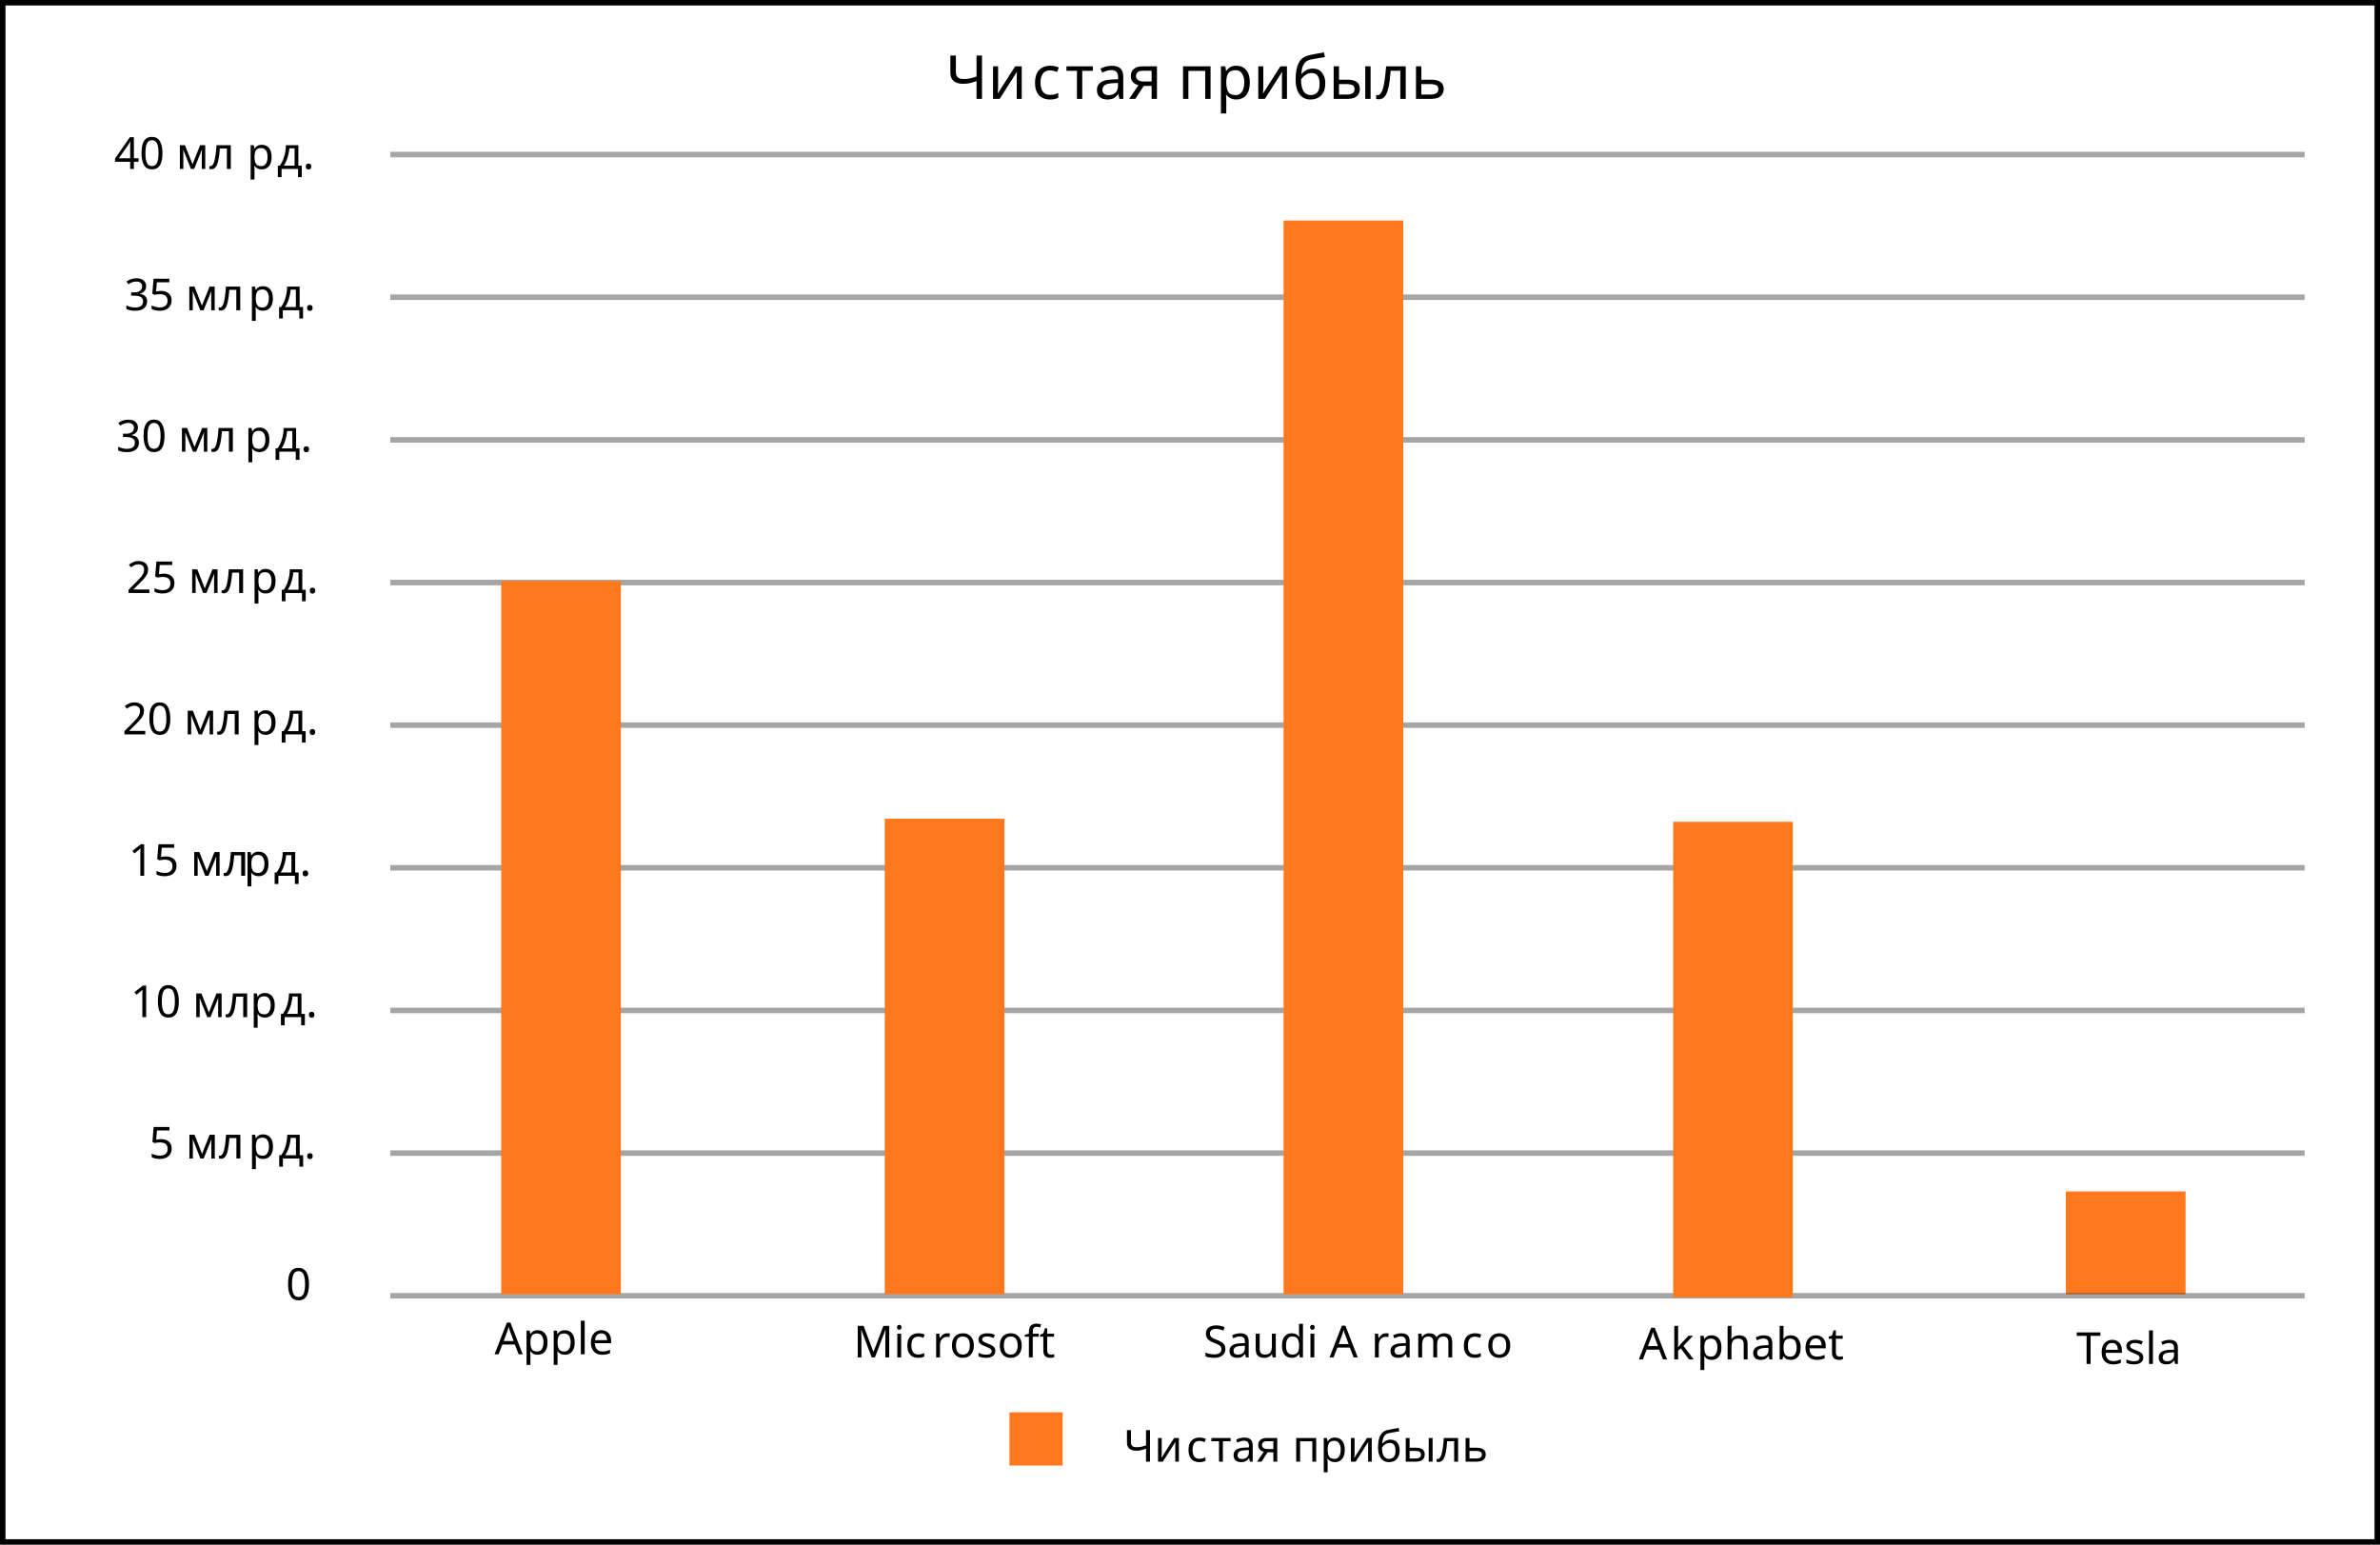
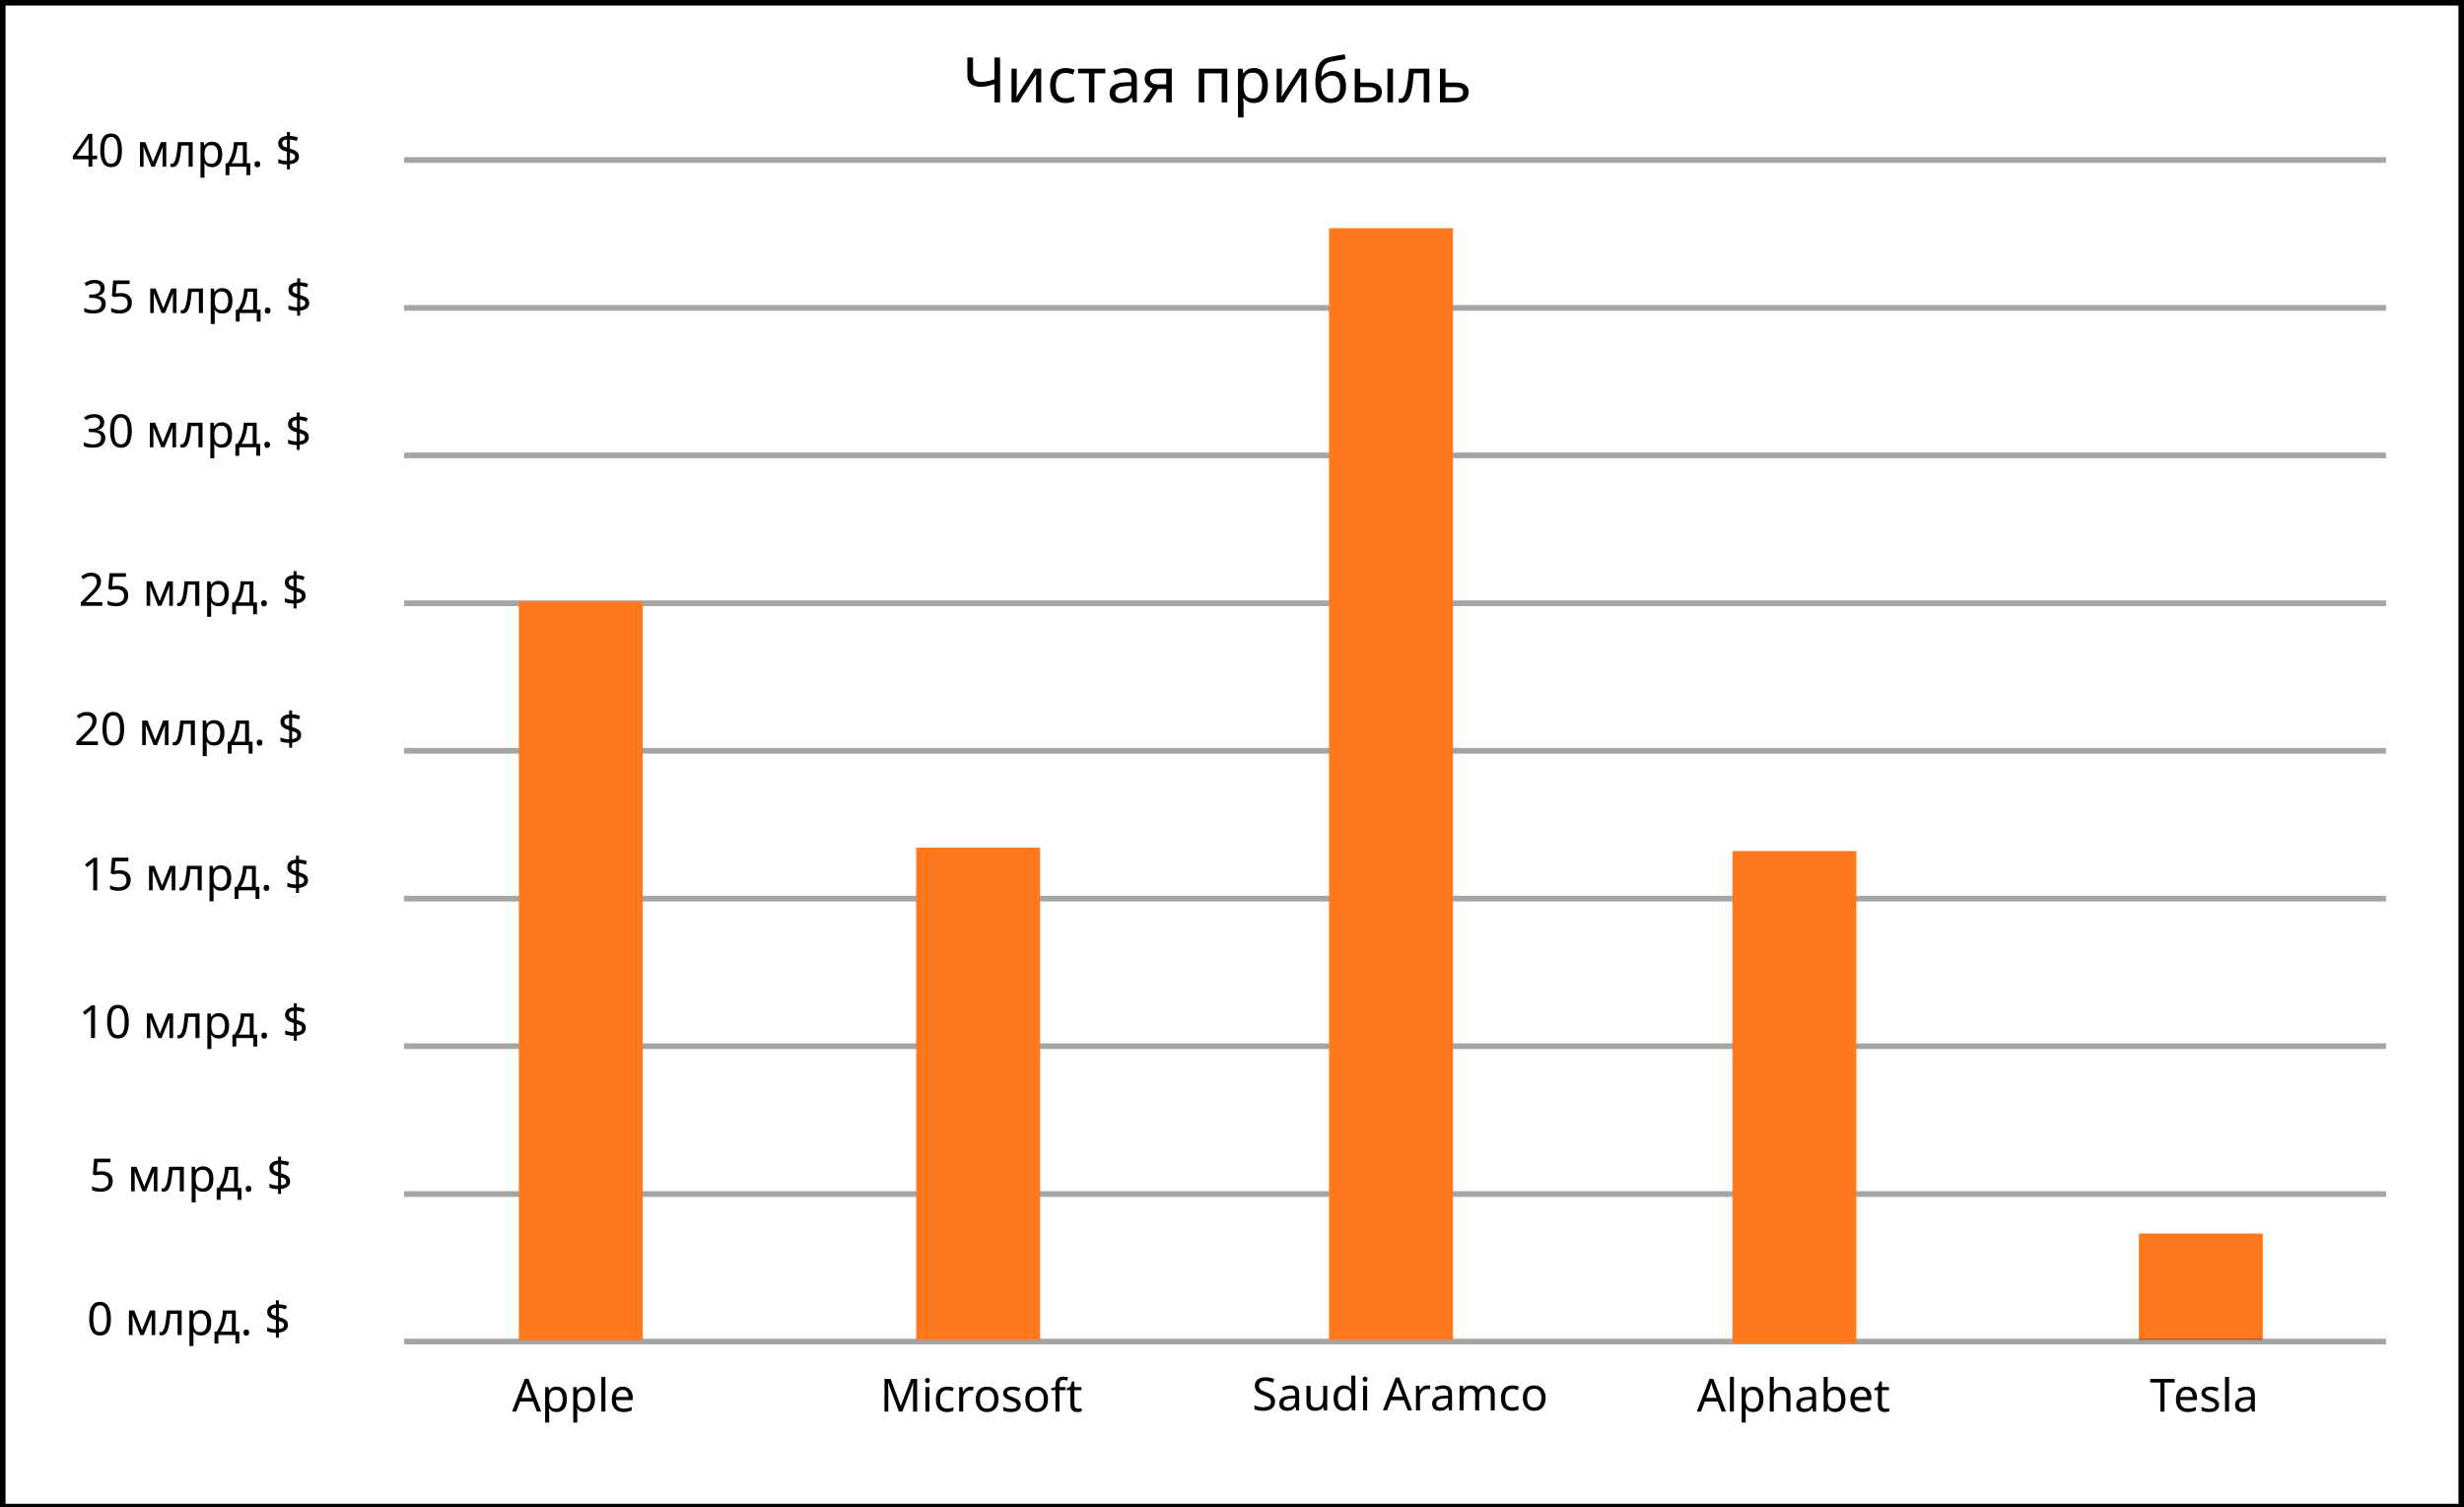
- <svg xmlns="http://www.w3.org/2000/svg" viewBox="0 0 729.94 473.77">
-   <defs>
-     <style>.cls-1{fill:#ff781d;}.cls-2{font-size:13.54px;}.cls-11,.cls-2{font-family:Montserrat-Regular, Montserrat;}.cls-3{letter-spacing:-0.05em;}.cls-4{opacity:0.4;}.cls-16,.cls-5{fill:none;stroke-miterlimit:10;}.cls-5{stroke:#1d1d1b;stroke-width:1.69px;}.cls-6{letter-spacing:0em;}.cls-7{letter-spacing:-0.01em;}.cls-8{letter-spacing:0em;}.cls-9{letter-spacing:-0.01em;}.cls-10{letter-spacing:-0.01em;}.cls-11{font-size:18.62px;}.cls-12{letter-spacing:-0.01em;}.cls-13{letter-spacing:-0.01em;}.cls-14{letter-spacing:-0.01em;}.cls-15{letter-spacing:0em;}.cls-16{stroke:#000;stroke-width:1.68px;}</style>
-   </defs>
-   <g id="Слой_2" data-name="Слой 2">
-     <g id="Слой_1-2" data-name="Слой 1">
-       <rect class="cls-1" x="633.6" y="365.44" width="36.7" height="31.52" />
-       <text class="cls-2" transform="translate(636.8 418.34)">
-         <tspan class="cls-3">T</tspan>
-         <tspan x="7.03" y="0">esla</tspan>
-       </text>
-       <text />
-       <g class="cls-4">
-         <line class="cls-5" x1="119.71" y1="47.41" x2="706.83" y2="47.41" />
-         <line class="cls-5" x1="119.71" y1="91.16" x2="706.83" y2="91.16" />
-         <line class="cls-5" x1="119.71" y1="134.92" x2="706.83" y2="134.92" />
-         <line class="cls-5" x1="119.71" y1="178.67" x2="706.83" y2="178.67" />
-         <line class="cls-5" x1="119.71" y1="222.42" x2="706.83" y2="222.42" />
-         <line class="cls-5" x1="119.71" y1="266.17" x2="706.83" y2="266.17" />
-         <line class="cls-5" x1="119.71" y1="309.92" x2="706.83" y2="309.92" />
-         <line class="cls-5" x1="119.71" y1="353.68" x2="706.83" y2="353.68" />
-         <line class="cls-5" x1="119.71" y1="397.43" x2="706.83" y2="397.43" />
+ <svg xmlns="http://www.w3.org/2000/svg" version="1.1" id="Слой_1" x="0px" y="0px" viewBox="0 0 729.9 446.3" style="enable-background:new 0 0 729.9 446.3;" xml:space="preserve">
+   <style type="text/css">
+ 	.st0{fill:#FF781D;}
+ 	.st1{font-family:'Montserrat-Regular';}
+ 	.st2{font-size:13.54px;}
+ 	.st3{opacity:0.4;}
+ 	.st4{fill:none;stroke:#1D1D1B;stroke-width:1.69;stroke-miterlimit:10;}
+ 	.st5{font-size:18.62px;}
+ 	.st6{fill:none;stroke:#000000;stroke-width:1.68;stroke-miterlimit:10;}
+ 	.st7{font-family:'ArialMT';}
+ </style>
+   <g id="Слой_2_00000011713697257496173220000007779948059829535900_">
+     <g id="Слой_1-2">
+       <rect x="633.6" y="365.4" class="st0" width="36.7" height="31.5" />
+       <text transform="matrix(1 0 0 1 636.8 418.1483)" class="st1 st2">T</text>
+       <text transform="matrix(1 0 0 1 643.83 418.1483)" class="st1 st2">esla</text>
+       <g class="st3">
+         <line class="st4" x1="119.7" y1="47.4" x2="706.8" y2="47.4" />
+         <line class="st4" x1="119.7" y1="91.2" x2="706.8" y2="91.2" />
+         <line class="st4" x1="119.7" y1="134.9" x2="706.8" y2="134.9" />
+         <line class="st4" x1="119.7" y1="178.7" x2="706.8" y2="178.7" />
+         <line class="st4" x1="119.7" y1="222.4" x2="706.8" y2="222.4" />
+         <line class="st4" x1="119.7" y1="266.2" x2="706.8" y2="266.2" />
+         <line class="st4" x1="119.7" y1="309.9" x2="706.8" y2="309.9" />
+         <line class="st4" x1="119.7" y1="353.7" x2="706.8" y2="353.7" />
+         <line class="st4" x1="119.7" y1="397.4" x2="706.8" y2="397.4" />
      </g>
-       <rect class="cls-1" x="153.73" y="178.2" width="36.7" height="218.76" />
-       <rect class="cls-1" x="393.67" y="67.64" width="36.7" height="329.32" />
-       <rect class="cls-1" x="271.35" y="251.12" width="36.7" height="145.84" />
-       <rect class="cls-1" x="309.6" y="433.18" width="16.32" height="16.32" />
-       <rect class="cls-1" x="513.16" y="252.06" width="36.7" height="145.84" />
-       <text class="cls-2" transform="translate(35 51.81)">40 мл<tspan class="cls-6" x="40.71" y="0">р</tspan>
-         <tspan x="49.96" y="0">д.</tspan>
-       </text>
-       <text class="cls-2" transform="translate(151.68 415.39)">Apple</text>
-       <text class="cls-2" transform="translate(369.03 416.33)">Saudi A<tspan class="cls-7" x="51.5" y="0">r</tspan>
-         <tspan x="56.81" y="0">a</tspan>
-         <tspan class="cls-8" x="64.79" y="0">m</tspan>
-         <tspan class="cls-9" x="79.19" y="0">c</tspan>
-         <tspan x="86.69" y="0">o</tspan>
-       </text>
-       <text class="cls-2" transform="translate(344.56 448.32)">Чи<tspan class="cls-10" x="19.21" y="0">с</tspan>
-         <tspan x="26.7" y="0">тая прибыль</tspan>
-       </text>
-       <text class="cls-11" transform="translate(289.99 30.33)">Чи<tspan class="cls-12" x="26.42" y="0">с</tspan>
-         <tspan x="36.71" y="0">тая прибыль</tspan>
-       </text>
-       <text class="cls-2" transform="translate(261.76 416.33)">Mic<tspan class="cls-13" x="24.19" y="0">r</tspan>
-         <tspan x="29.45" y="0">osoft</tspan>
-       </text>
-       <text class="cls-2" transform="translate(502.63 416.96)">A<tspan class="cls-14" x="9.71" y="0">k</tspan>
-         <tspan x="17.74" y="0">phabet</tspan>
-       </text>
-       <text class="cls-2" transform="translate(38.14 95.17)">
-         <tspan class="cls-10">3</tspan>
-         <tspan x="7.5" y="0">5 мл</tspan>
-         <tspan class="cls-6" x="37.96" y="0">р</tspan>
-         <tspan x="47.21" y="0">д.</tspan>
-       </text>
-       <text class="cls-2" transform="translate(35.63 138.53)">30 мл<tspan class="cls-6" x="39.4" y="0">р</tspan>
-         <tspan x="48.64" y="0">д.</tspan>
-       </text>
-       <text class="cls-2" transform="translate(38.77 181.89)">25 мл<tspan class="cls-6" x="38.15" y="0">р</tspan>
-         <tspan x="47.4" y="0">д.</tspan>
-       </text>
-       <text class="cls-2" transform="translate(37.51 225.25)">
-         <tspan class="cls-15">2</tspan>
-         <tspan x="7.64" y="0">0 мл</tspan>
-         <tspan class="cls-6" x="39.4" y="0">р</tspan>
-         <tspan x="48.64" y="0">д.</tspan>
-       </text>
-       <text class="cls-2" transform="translate(39.4 268.61)">15 мл<tspan class="cls-6" x="35.35" y="0">р</tspan>
-         <tspan x="44.59" y="0">д.</tspan>
-       </text>
-       <text class="cls-2" transform="translate(40.02 311.97)">10 мл<tspan class="cls-6" x="36.65" y="0">р</tspan>
-         <tspan x="45.89" y="0">д.</tspan>
-       </text>
-       <text class="cls-2" transform="translate(45.67 355.33)">5 мл<tspan class="cls-6" x="30.46" y="0">р</tspan>
-         <tspan x="39.71" y="0">д.</tspan>
-       </text>
-       <text class="cls-2" transform="translate(87.69 398.69)">0</text>
-       <rect class="cls-16" x="0.84" y="0.84" width="728.26" height="472.1" />
+       <rect x="153.7" y="178.2" class="st0" width="36.7" height="218.8" />
+       <rect x="393.7" y="67.6" class="st0" width="36.7" height="329.3" />
+       <rect x="271.4" y="251.1" class="st0" width="36.7" height="145.8" />
+       <rect x="513.2" y="252.1" class="st0" width="36.7" height="145.8" />
+       <text transform="matrix(1 0 0 1 21.2971 49.3752)" class="st1 st2">40 млрд. $</text>
+       <text transform="matrix(1 0 0 1 151.68 418.1485)" class="st1 st2">Apple</text>
+       <text transform="matrix(1 0 0 1 285.0635 30.33)" class="st1 st5">Чистая прибыль</text>
+       <text transform="matrix(1 0 0 1 260.7049 418.1481)" class="st1 st2">Microsoft</text>
+       <text transform="matrix(1 0 0 1 502.63 418.1482)" class="st1 st2">Alphabet</text>
+       <text transform="matrix(1 0 0 1 24.3313 92.7354)" class="st1 st2">35 млрд. $</text>
+       <text transform="matrix(1 0 0 1 24.2097 132.4855)" class="st1 st2">30 млрд. $</text>
+       <text transform="matrix(1 0 0 1 23.2625 179.4551)" class="st1 st2">25 млрд. $</text>
+       <text transform="matrix(1 0 0 1 21.9539 220.7174)" class="st1 st2">20 млрд. $</text>
+       <text transform="matrix(1 0 0 1 23.9784 263.7349)" class="st1 st2">15 млрд. $</text>
+       <text transform="matrix(1 0 0 1 23.3283 307.4855)" class="st1 st2">10 млрд. $</text>
+       <text transform="matrix(1 0 0 1 26.422 352.8951)" class="st1 st2">5 млрд. $</text>
+       <text transform="matrix(1 0 0 1 25.7722 395.4648)" class="st1 st2">0 млрд. $</text>
+       <rect x="0.8" y="0.8" class="st6" width="728.3" height="445.5" />
+       <text transform="matrix(1 0 0 1 370.9052 417.7789)" class="st7 st2">Saudi Aramco</text>
    </g>
  </g>
</svg>
